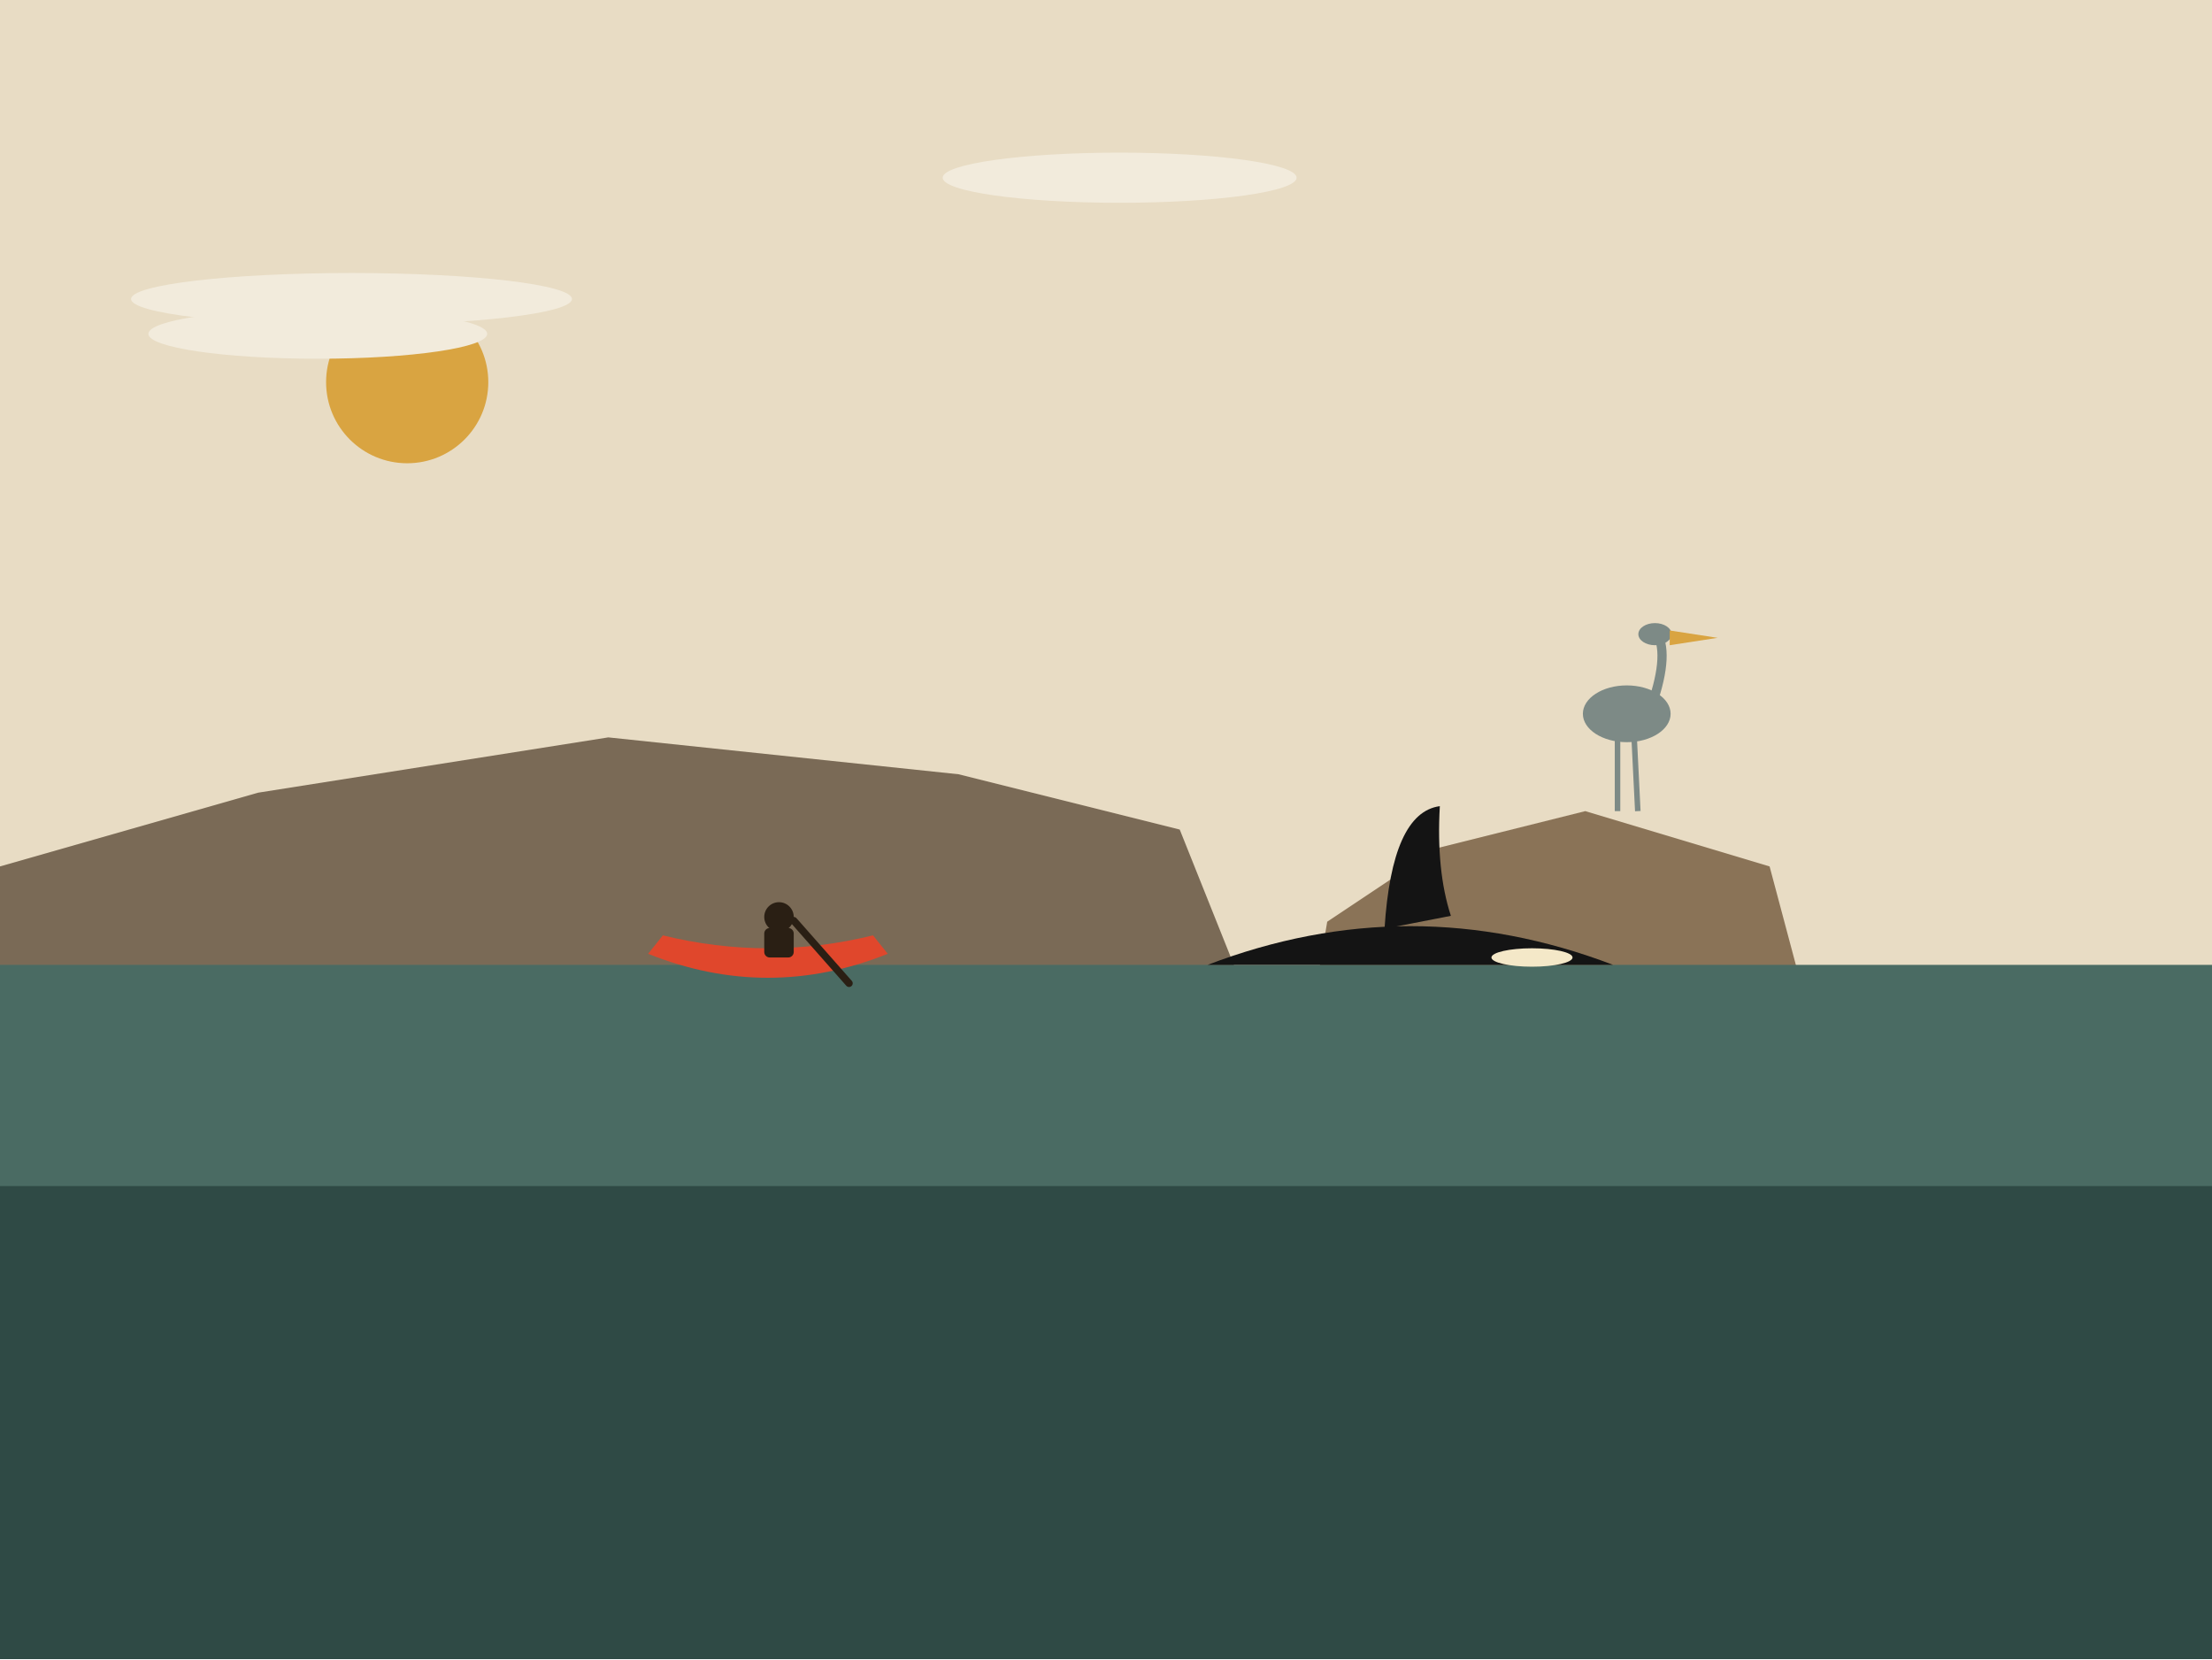
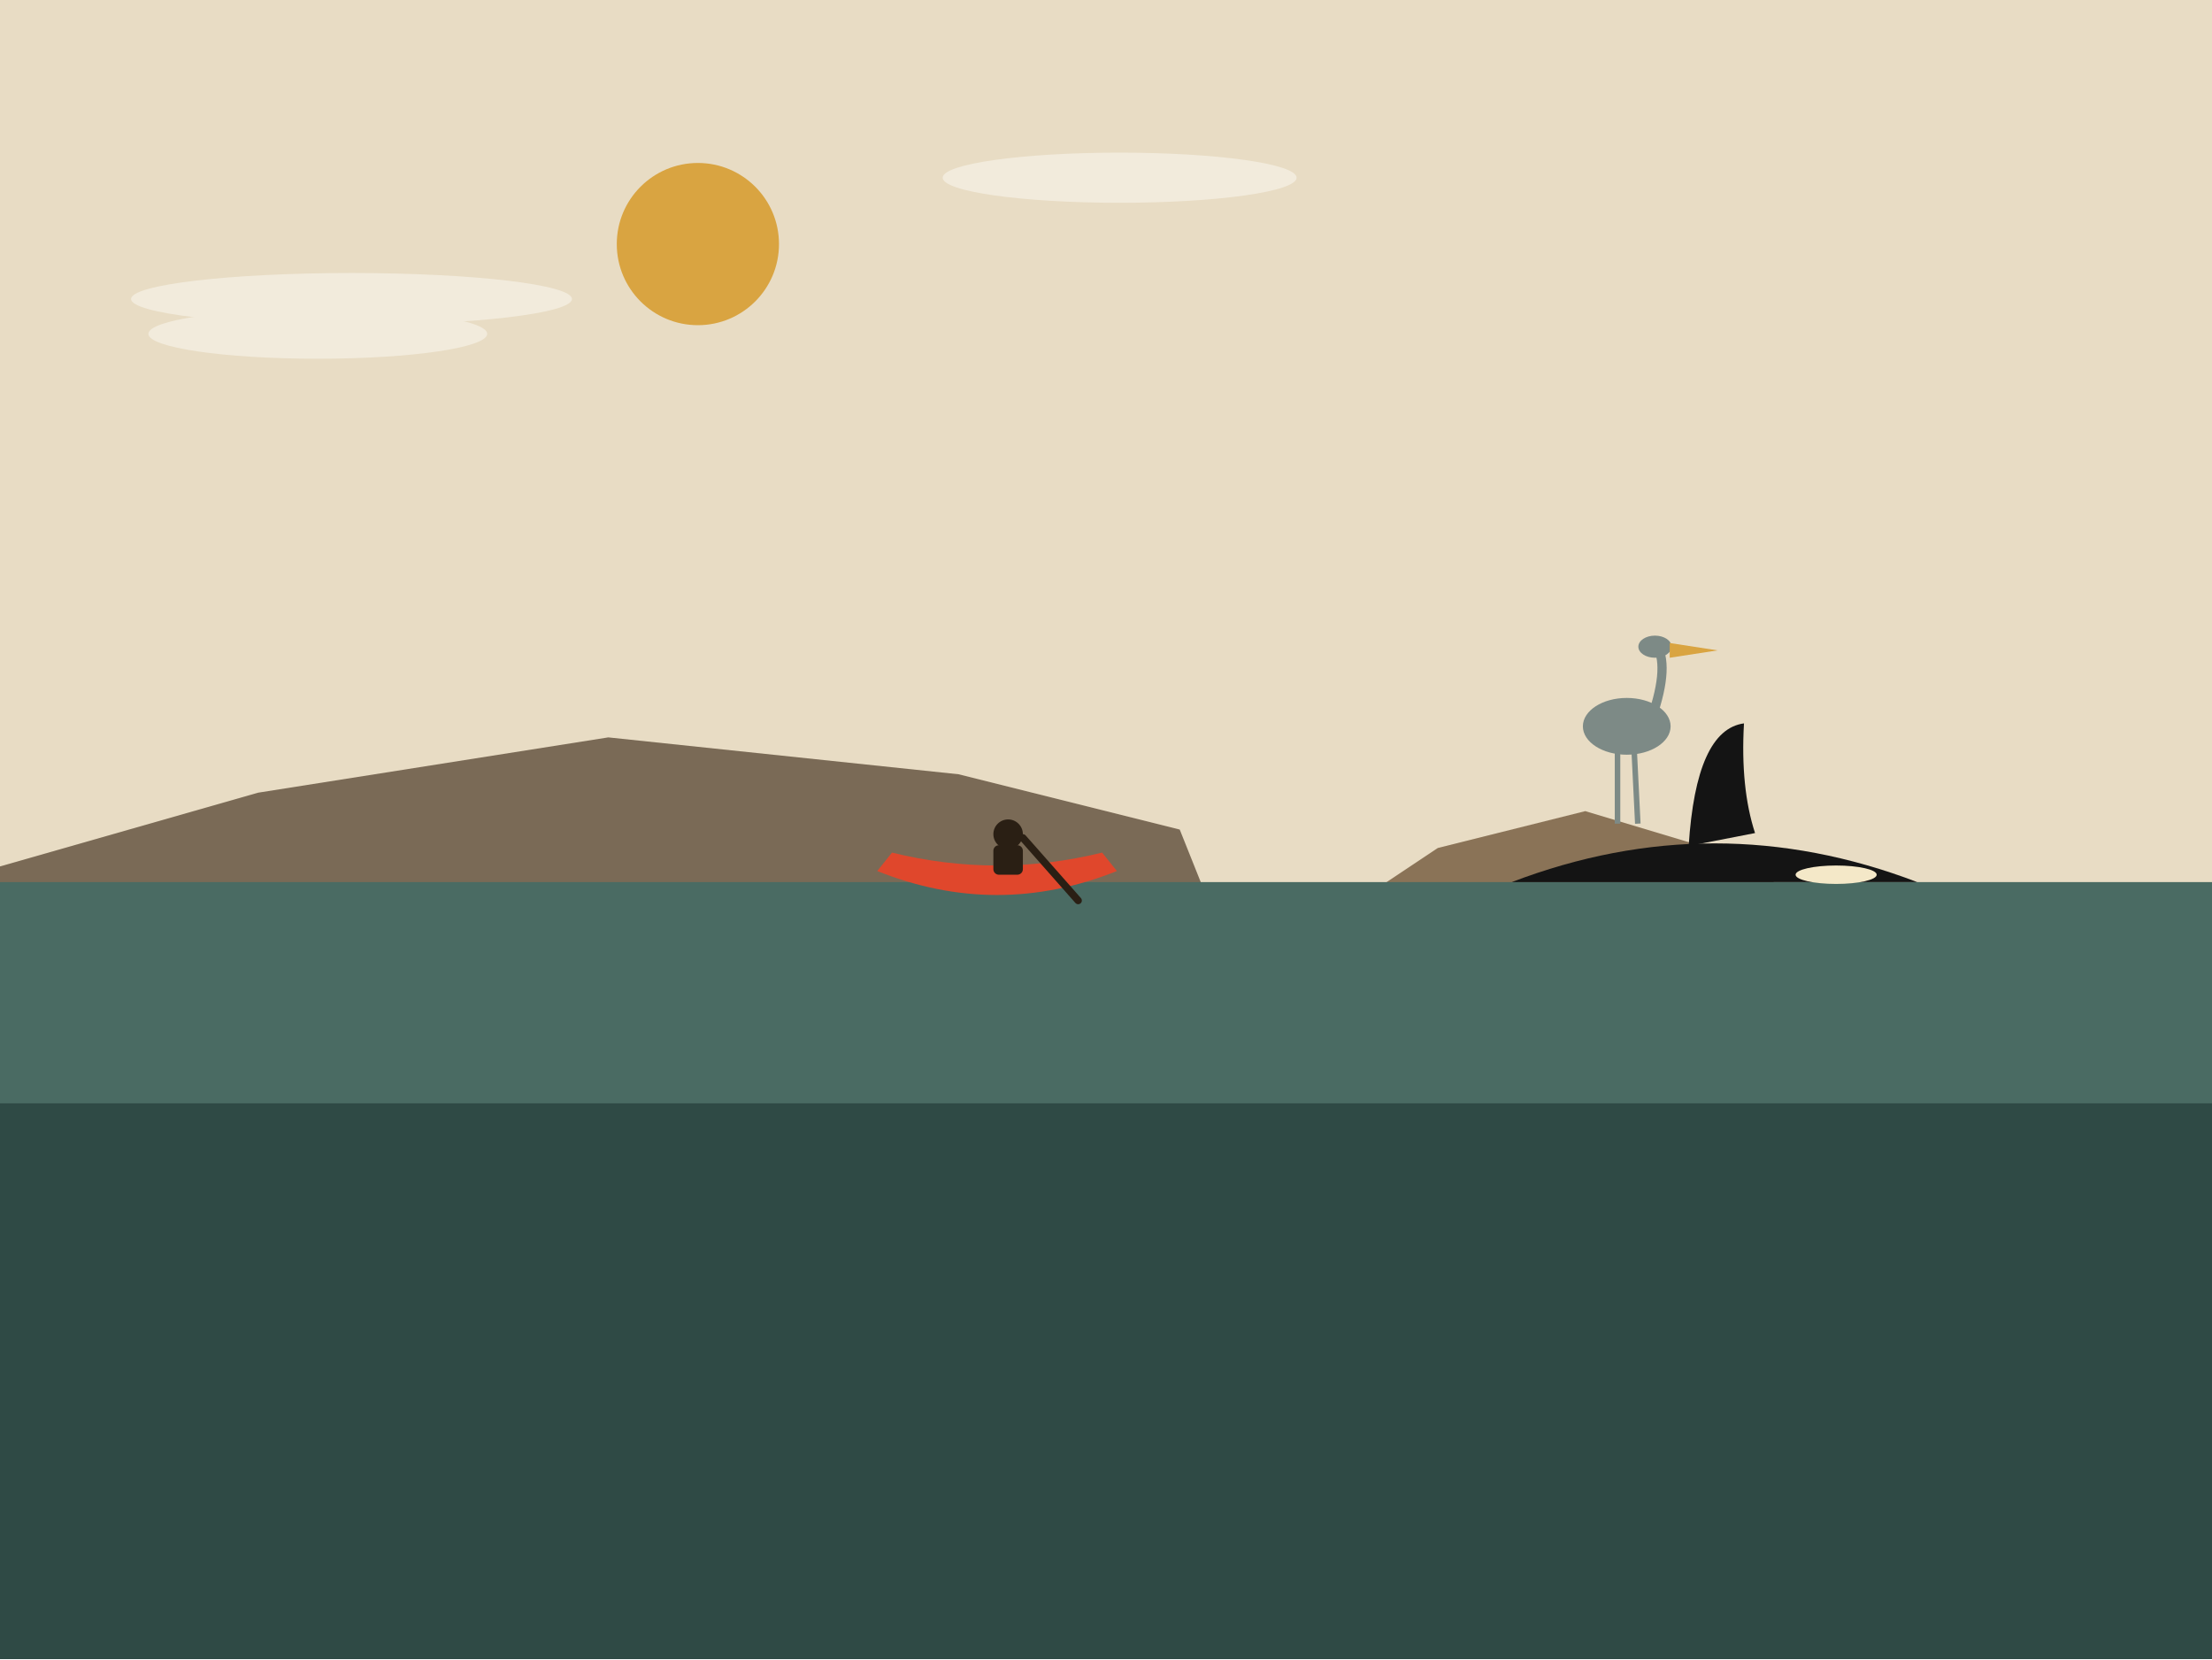
<svg xmlns="http://www.w3.org/2000/svg" viewBox="0 0 1200 900" width="1200" height="900">
  <rect width="1200" height="900" fill="#e8dcc4" />
-   <circle cx="220.9" cy="207.3" r="44" fill="#d9a441" />
+   <circle cx="378.6" cy="132.4" r="44" fill="#d9a441" />
  <ellipse cx="172.4" cy="181.1" rx="91.9" ry="13.5" fill="#f2ebdc" />
  <ellipse cx="607.4" cy="96.4" rx="96.0" ry="13.6" fill="#f2ebdc" />
  <ellipse cx="190.7" cy="162.2" rx="119.6" ry="14.1" fill="#f2ebdc" />
  <polygon points="0.0,600.0 0.0,470.0 140.0,430.0 330.0,400.0 520.0,420.0 640.0,450.0 700.0,600.0" fill="#7a6a56" />
  <polygon points="700.0,620.0 720.0,500.0 780.0,460.0 860.0,440.0 960.0,470.0 1000.0,620.0" fill="#8a7357" />
-   <rect x="0" y="523.4" width="1200" height="376.6" fill="#4a6b63" />
-   <rect x="0" y="643.4" width="1200" height="256.6" fill="#2f4a45" />
-   <path d="M655.1 523.4 q110.0 -42.0 220.0 0z" fill="#141414" />
-   <path d="M751.1 503.8 q4 -63.0 30 -66.5 q-2 35.0 6 59.5z" fill="#141414" />
-   <ellipse cx="831.1" cy="519.4" rx="22.0" ry="5" fill="#f4e8c8" />
-   <path d="M351.6 517.4 q65.0 26.0 130.0 0 l-8 -10 q-57.0 14 -114.0 0z" fill="#e0472c" />
-   <circle cx="422.6" cy="497.4" r="8" fill="#2a1f14" />
-   <rect x="414.6" y="503.4" width="16" height="16" rx="3" fill="#2a1f14" />
-   <line x1="430.6" y1="499.4" x2="460.6" y2="533.4" stroke="#2a1f14" stroke-width="4" stroke-linecap="round" />
-   <line x1="877.5" y1="440.0" x2="877.5" y2="399.7" stroke="#7d8a86" stroke-width="3" />
-   <line x1="888.5" y1="440.0" x2="886.5" y2="399.7" stroke="#7d8a86" stroke-width="3" />
-   <ellipse cx="882.5" cy="387.2" rx="23.8" ry="15.4" fill="#7d8a86" />
-   <path d="M896.1 382.4 q10 -28.8 2 -40.3" fill="none" stroke="#7d8a86" stroke-width="5" stroke-linecap="round" />
-   <ellipse cx="897.8" cy="344.0" rx="9" ry="6" fill="#7d8a86" />
-   <path d="M905.8 342.0 l26 4 l-26 4z" fill="#d9a441" />
+   <rect x="0" y="478.5" width="1200" height="421.5" fill="#4a6b63" />
+   <rect x="0" y="598.5" width="1200" height="301.5" fill="#2f4a45" />
+   <path d="M820.1 478.5 q110.0 -42.0 220.0 0z" fill="#141414" />
+   <path d="M916.1 458.9 q4 -63.0 30 -66.5 q-2 35.0 6 59.5z" fill="#141414" />
+   <ellipse cx="996.1" cy="474.5" rx="22.0" ry="5" fill="#f4e8c8" />
+   <path d="M475.9 472.5 q65.0 26.0 130.0 0 l-8 -10 q-57.0 14 -114.0 0z" fill="#e0472c" />
+   <circle cx="546.9" cy="452.5" r="8" fill="#2a1f14" />
+   <rect x="538.9" y="458.5" width="16" height="16" rx="3" fill="#2a1f14" />
+   <line x1="554.9" y1="454.5" x2="584.9" y2="488.5" stroke="#2a1f14" stroke-width="4" stroke-linecap="round" />
+   <line x1="877.5" y1="446.8" x2="877.5" y2="406.4" stroke="#7d8a86" stroke-width="3" />
+   <line x1="888.5" y1="446.8" x2="886.5" y2="406.4" stroke="#7d8a86" stroke-width="3" />
+   <ellipse cx="882.5" cy="394.0" rx="23.8" ry="15.4" fill="#7d8a86" />
+   <path d="M896.1 389.2 q10 -28.8 2 -40.3" fill="none" stroke="#7d8a86" stroke-width="5" stroke-linecap="round" />
+   <ellipse cx="897.8" cy="350.8" rx="9" ry="6" fill="#7d8a86" />
+   <path d="M905.8 348.8 l26 4 l-26 4z" fill="#d9a441" />
</svg>
